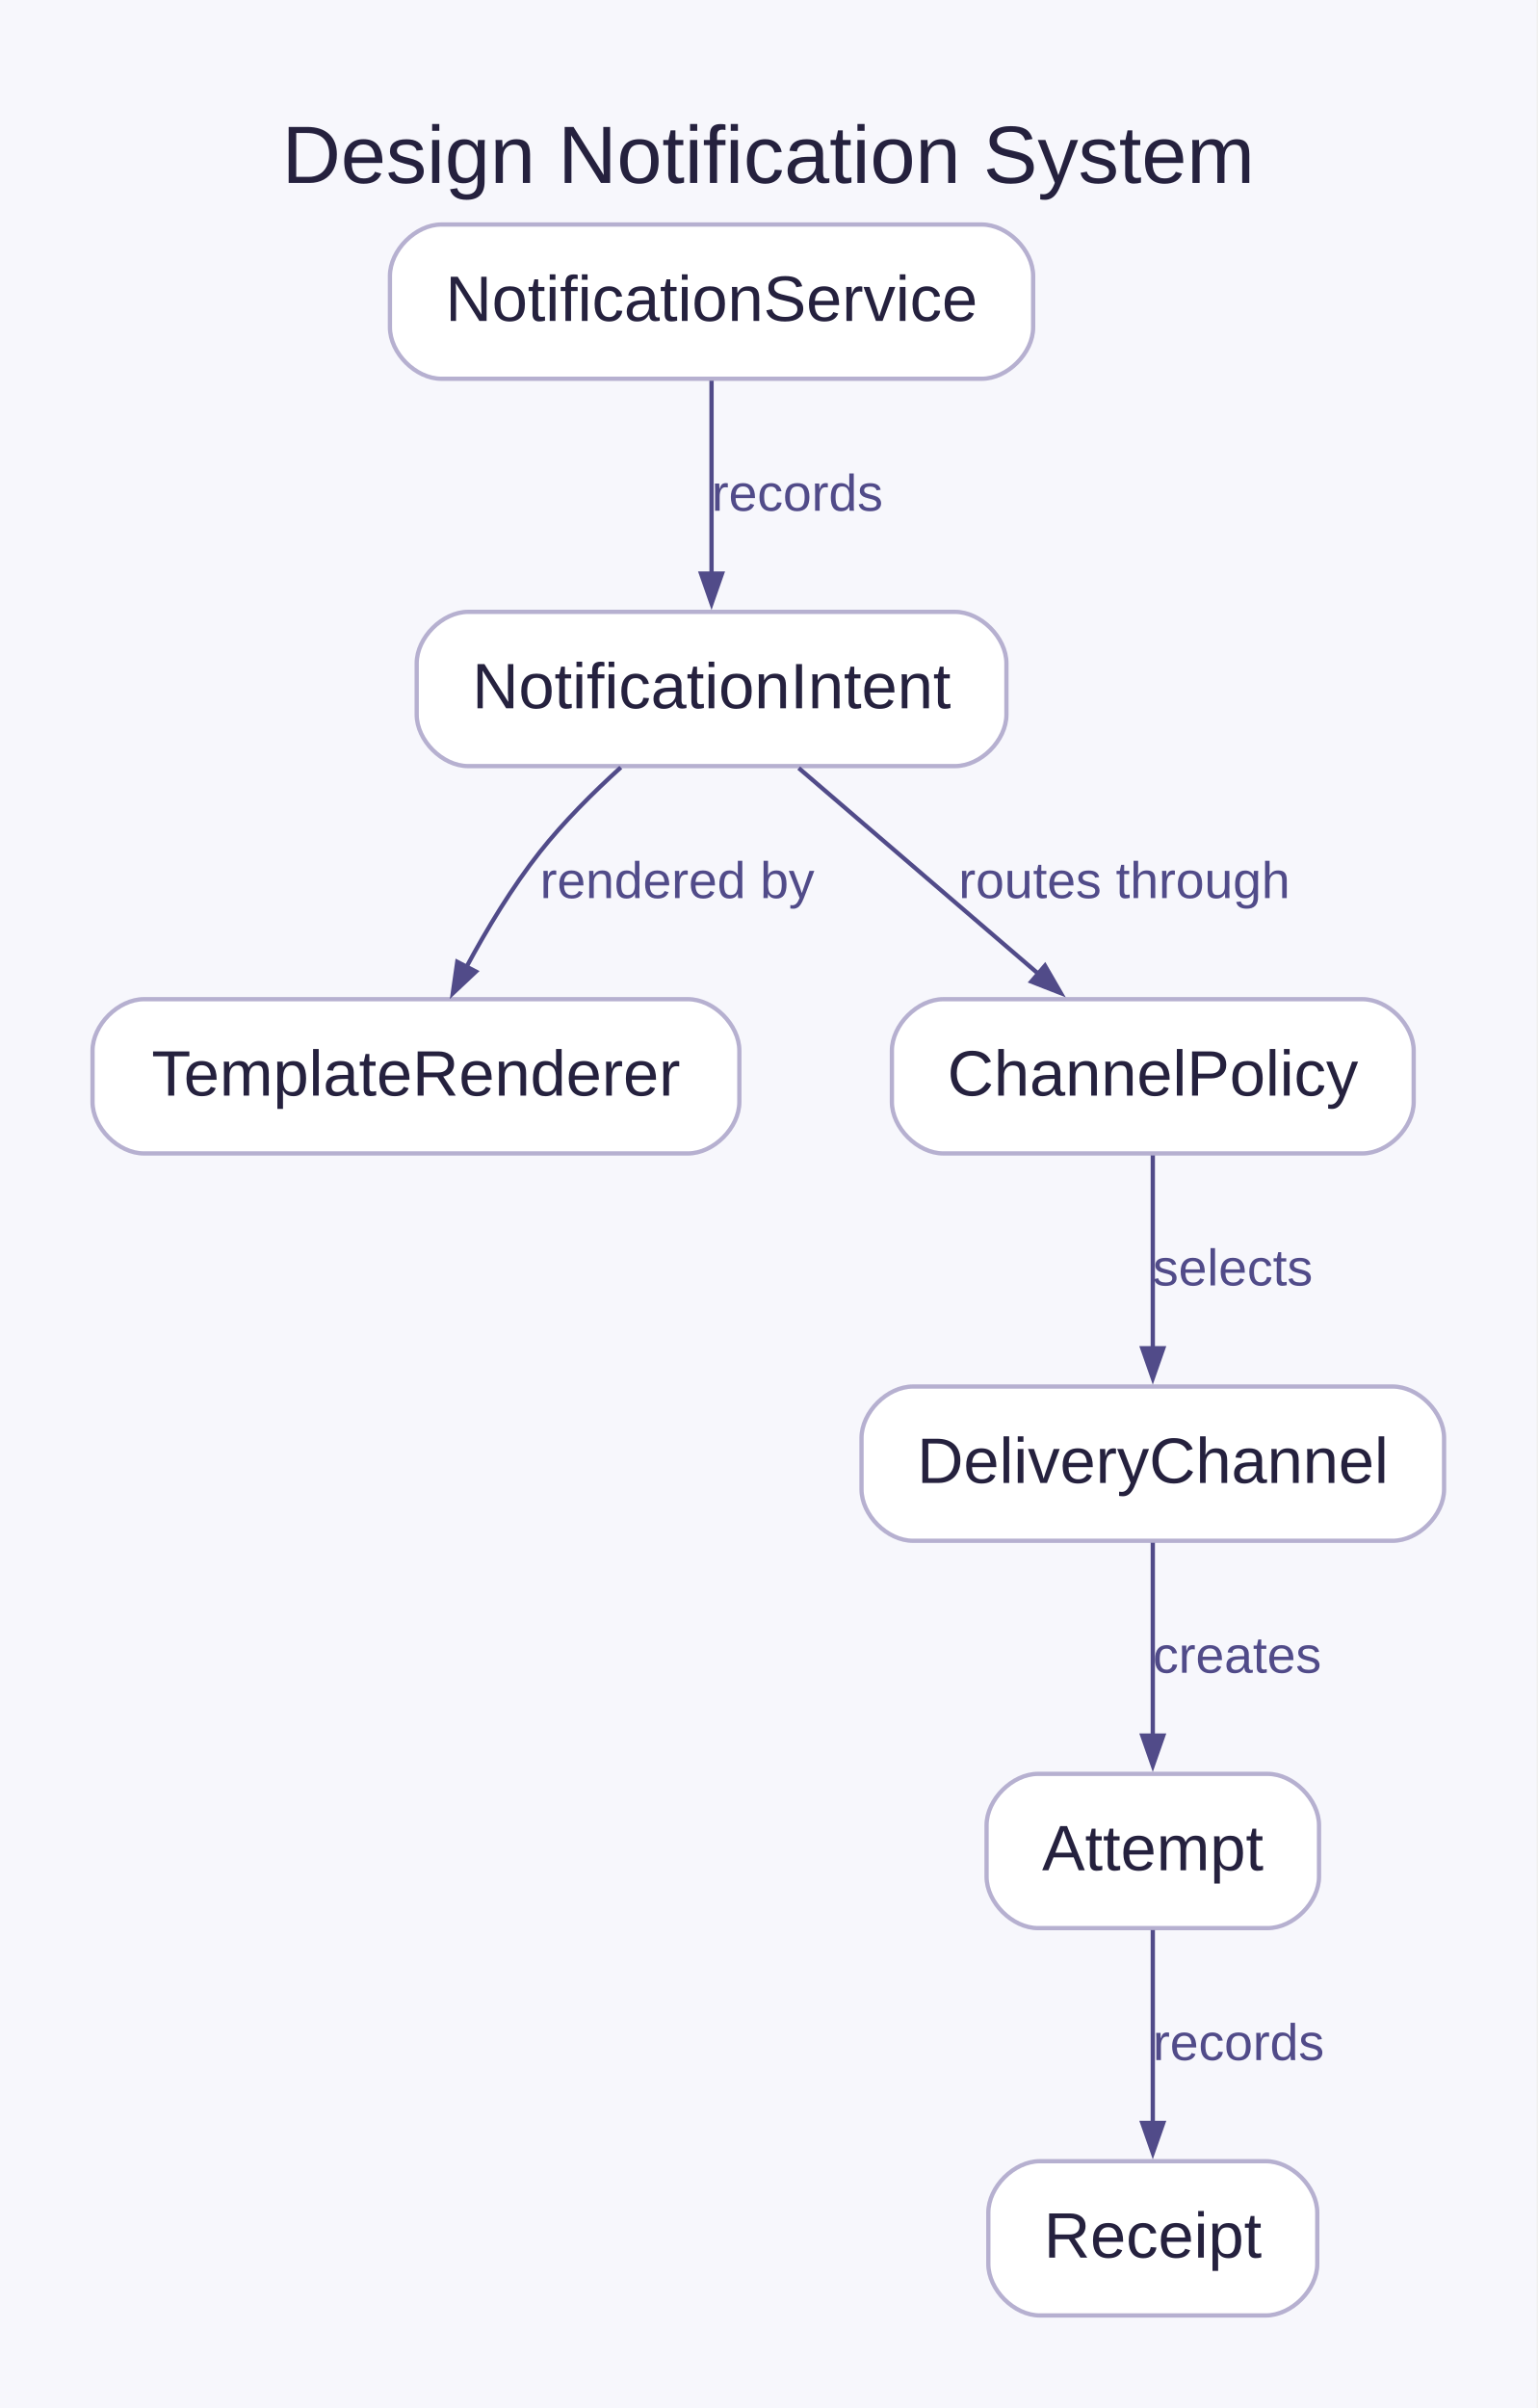
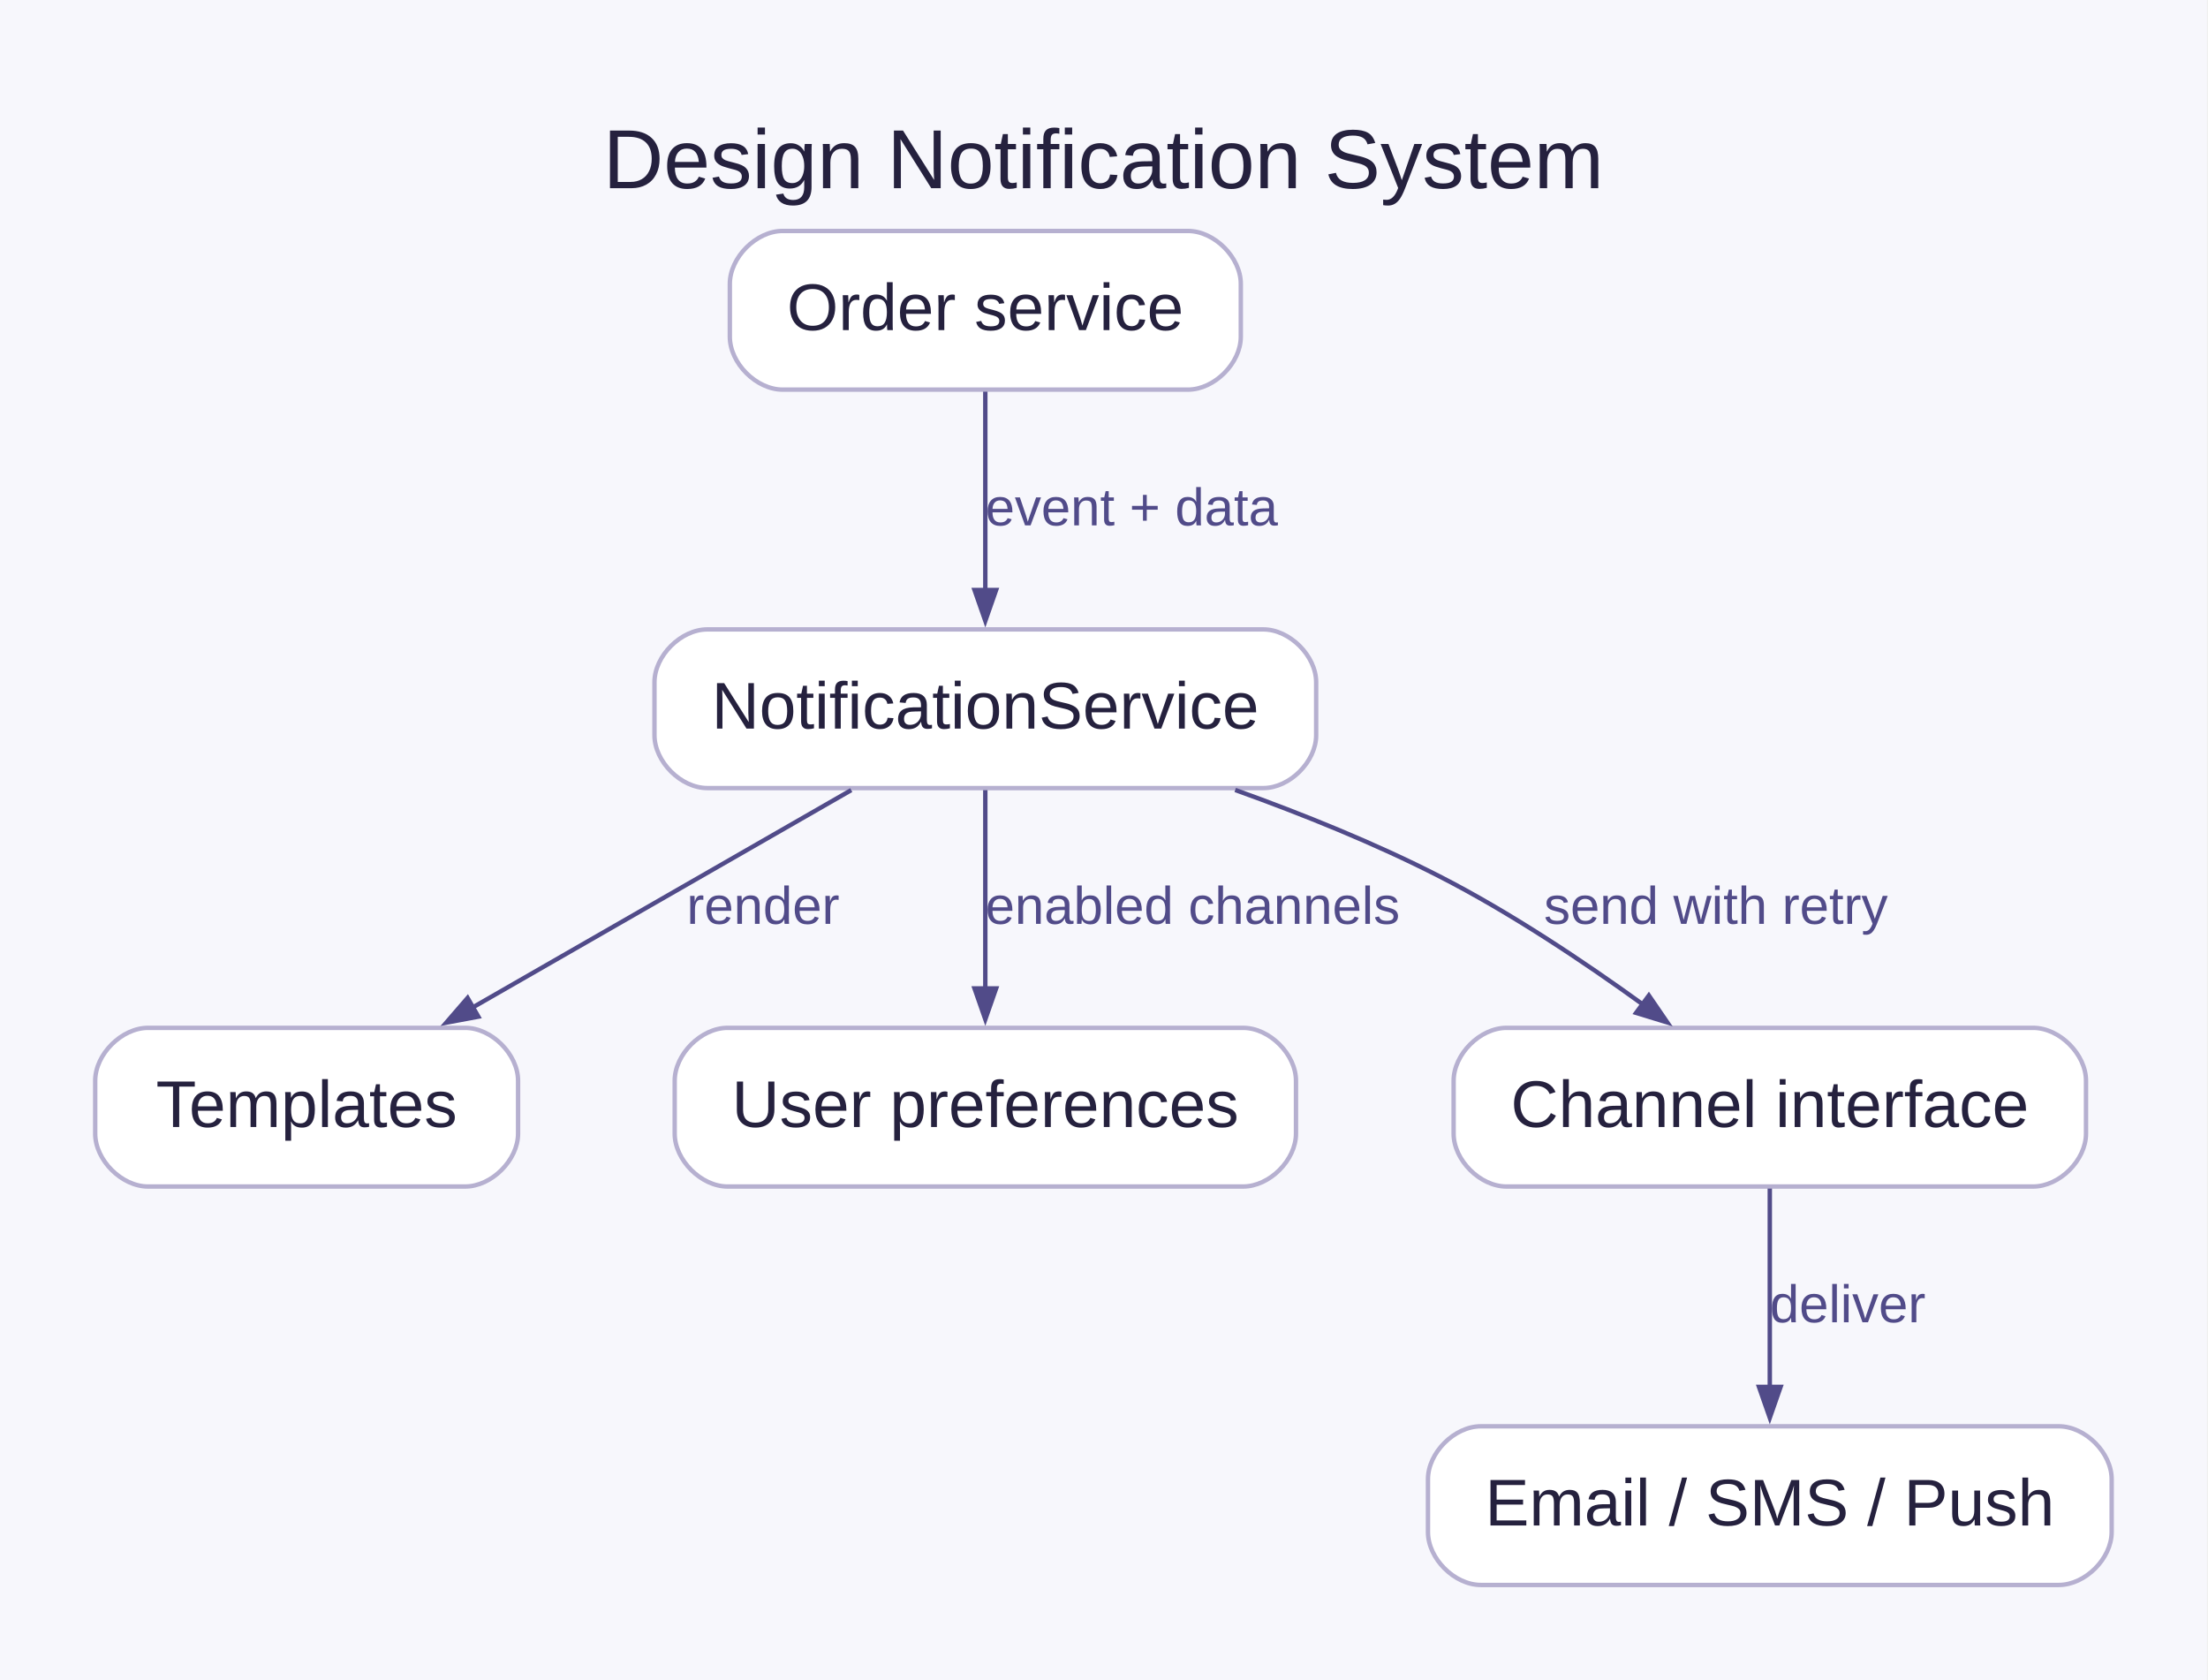
- <svg xmlns="http://www.w3.org/2000/svg" width="359pt" height="562pt" viewBox="0.00 0.00 359.00 562.00" role="img" aria-labelledby="answer-title answer-desc">
-   <g id="graph0" class="graph" transform="scale(1 1) rotate(0) translate(21.6 540.4)">
-     <polygon fill="#f7f7fc" stroke="none" points="-21.6,21.6 -21.6,-540.4 337.08,-540.4 337.08,21.6 -21.6,21.6" />
-     <text xml:space="preserve" text-anchor="middle" x="157.74" y="-497.7" font-family="Arial" font-size="19.00" fill="#25213e">Design Notification System</text>
+ <svg xmlns="http://www.w3.org/2000/svg" width="501pt" height="381pt" viewBox="0.00 0.00 501.00 381.00" role="img" aria-labelledby="answer-title answer-desc">
+   <g id="graph0" class="graph" transform="scale(1 1) rotate(0) translate(21.6 359.6)">
+     <polygon fill="#f7f7fc" stroke="none" points="-21.6,21.6 -21.6,-359.6 479.14,-359.6 479.14,21.6 -21.6,21.6" />
+     <text xml:space="preserve" text-anchor="middle" x="228.77" y="-316.9" font-family="Arial" font-size="19.00" fill="#25213e">Design Notification System</text>
    <g id="node1" class="node">
-       <path fill="#ffffff" stroke="#b6b0d0" d="M207.56,-488C207.56,-488 81.42,-488 81.42,-488 75.42,-488 69.42,-482 69.42,-476 69.42,-476 69.42,-464 69.42,-464 69.42,-458 75.42,-452 81.42,-452 81.42,-452 207.56,-452 207.56,-452 213.56,-452 219.56,-458 219.56,-464 219.56,-464 219.56,-476 219.56,-476 219.56,-482 213.56,-488 207.56,-488" />
-       <text xml:space="preserve" text-anchor="middle" x="144.49" y="-465.5" font-family="Arial" font-size="15.00" fill="#25213e">NotificationService</text>
+       <path fill="#ffffff" stroke="#b6b0d0" d="M247.94,-307.2C247.94,-307.2 156,-307.2 156,-307.2 150,-307.2 144,-301.2 144,-295.2 144,-295.2 144,-283.2 144,-283.2 144,-277.2 150,-271.2 156,-271.2 156,-271.2 247.94,-271.2 247.94,-271.2 253.94,-271.2 259.94,-277.2 259.94,-283.2 259.94,-283.2 259.94,-295.2 259.94,-295.2 259.94,-301.2 253.94,-307.2 247.94,-307.2" />
+       <text xml:space="preserve" text-anchor="middle" x="201.97" y="-284.7" font-family="Arial" font-size="15.00" fill="#25213e">Order service</text>
    </g>
    <g id="node2" class="node">
-       <path fill="#ffffff" stroke="#b6b0d0" d="M201.32,-397.6C201.32,-397.6 87.67,-397.6 87.67,-397.6 81.67,-397.6 75.67,-391.6 75.67,-385.6 75.67,-385.6 75.67,-373.6 75.67,-373.6 75.67,-367.6 81.67,-361.6 87.67,-361.6 87.67,-361.6 201.32,-361.6 201.32,-361.6 207.32,-361.6 213.32,-367.6 213.32,-373.6 213.32,-373.6 213.32,-385.6 213.32,-385.6 213.32,-391.6 207.32,-397.6 201.32,-397.6" />
-       <text xml:space="preserve" text-anchor="middle" x="144.49" y="-375.1" font-family="Arial" font-size="15.00" fill="#25213e">NotificationIntent</text>
+       <path fill="#ffffff" stroke="#b6b0d0" d="M265.04,-216.8C265.04,-216.8 138.9,-216.8 138.9,-216.8 132.9,-216.8 126.9,-210.8 126.9,-204.8 126.9,-204.8 126.9,-192.8 126.9,-192.8 126.9,-186.8 132.9,-180.8 138.9,-180.8 138.9,-180.8 265.04,-180.8 265.04,-180.8 271.04,-180.8 277.04,-186.8 277.04,-192.8 277.04,-192.8 277.04,-204.8 277.04,-204.8 277.04,-210.8 271.04,-216.8 265.04,-216.8" />
+       <text xml:space="preserve" text-anchor="middle" x="201.97" y="-194.3" font-family="Arial" font-size="15.00" fill="#25213e">NotificationService</text>
    </g>
    <g id="edge1" class="edge">
-       <path fill="none" stroke="#514b89" d="M144.49,-451.54C144.49,-438.58 144.49,-420.72 144.49,-406.16" />
-       <polygon fill="#514b89" stroke="#514b89" points="146.94,-406.54 144.49,-399.54 142.04,-406.54 146.94,-406.54" />
-       <text xml:space="preserve" text-anchor="middle" x="164.5" y="-421.2" font-family="Arial" font-size="12.00" fill="#514b89">records</text>
+       <path fill="none" stroke="#514b89" d="M201.97,-270.74C201.97,-257.78 201.97,-239.92 201.97,-225.36" />
+       <polygon fill="#514b89" stroke="#514b89" points="204.42,-225.74 201.97,-218.74 199.52,-225.74 204.42,-225.74" />
+       <text xml:space="preserve" text-anchor="middle" x="235.17" y="-240.4" font-family="Arial" font-size="12.00" fill="#514b89">event + data</text>
    </g>
    <g id="node3" class="node">
-       <path fill="#ffffff" stroke="#b6b0d0" d="M138.98,-307.2C138.98,-307.2 12,-307.2 12,-307.2 6,-307.2 0,-301.2 0,-295.2 0,-295.2 0,-283.2 0,-283.2 0,-277.2 6,-271.2 12,-271.2 12,-271.2 138.98,-271.2 138.98,-271.2 144.98,-271.2 150.98,-277.2 150.98,-283.2 150.98,-283.2 150.98,-295.2 150.98,-295.2 150.98,-301.2 144.98,-307.2 138.98,-307.2" />
-       <text xml:space="preserve" text-anchor="middle" x="75.49" y="-284.7" font-family="Arial" font-size="15.00" fill="#25213e">TemplateRenderer</text>
+       <path fill="#ffffff" stroke="#b6b0d0" d="M83.95,-126.4C83.95,-126.4 12,-126.4 12,-126.4 6,-126.4 0,-120.4 0,-114.4 0,-114.4 0,-102.4 0,-102.4 0,-96.4 6,-90.4 12,-90.4 12,-90.4 83.95,-90.4 83.95,-90.4 89.95,-90.4 95.95,-96.4 95.95,-102.4 95.95,-102.4 95.95,-114.4 95.95,-114.4 95.95,-120.4 89.95,-126.4 83.95,-126.4" />
+       <text xml:space="preserve" text-anchor="middle" x="47.97" y="-103.9" font-family="Arial" font-size="15.00" fill="#25213e">Templates</text>
    </g>
    <g id="edge2" class="edge">
-       <path fill="none" stroke="#514b89" d="M123.31,-361.29C116.83,-355.42 109.97,-348.58 104.45,-341.6 97.96,-333.4 92.04,-323.56 87.27,-314.7" />
-       <polygon fill="#514b89" stroke="#514b89" points="89.49,-313.65 84.09,-308.57 85.14,-315.91 89.49,-313.65" />
-       <text xml:space="preserve" text-anchor="middle" x="136.47" y="-330.8" font-family="Arial" font-size="12.00" fill="#514b89">rendered by</text>
+       <path fill="none" stroke="#514b89" d="M171.55,-180.34C146.87,-166.17 111.97,-146.13 85.55,-130.97" />
+       <polygon fill="#514b89" stroke="#514b89" points="86.94,-128.94 79.65,-127.58 84.5,-133.19 86.94,-128.94" />
+       <text xml:space="preserve" text-anchor="middle" x="151.54" y="-150" font-family="Arial" font-size="12.00" fill="#514b89">render</text>
    </g>
    <g id="node4" class="node">
-       <path fill="#ffffff" stroke="#b6b0d0" d="M296.39,-307.2C296.39,-307.2 198.59,-307.2 198.59,-307.2 192.59,-307.2 186.59,-301.2 186.59,-295.2 186.59,-295.2 186.59,-283.2 186.59,-283.2 186.59,-277.2 192.59,-271.2 198.59,-271.2 198.59,-271.2 296.39,-271.2 296.39,-271.2 302.39,-271.2 308.39,-277.2 308.39,-283.2 308.39,-283.2 308.39,-295.2 308.39,-295.2 308.39,-301.2 302.39,-307.2 296.39,-307.2" />
-       <text xml:space="preserve" text-anchor="middle" x="247.49" y="-284.7" font-family="Arial" font-size="15.00" fill="#25213e">ChannelPolicy</text>
+       <path fill="#ffffff" stroke="#b6b0d0" d="M260.46,-126.4C260.46,-126.4 143.49,-126.4 143.49,-126.4 137.49,-126.4 131.49,-120.4 131.49,-114.4 131.49,-114.4 131.49,-102.4 131.49,-102.4 131.49,-96.4 137.49,-90.4 143.49,-90.4 143.49,-90.4 260.46,-90.4 260.46,-90.4 266.46,-90.4 272.46,-96.4 272.46,-102.4 272.46,-102.4 272.46,-114.4 272.46,-114.4 272.46,-120.4 266.46,-126.4 260.46,-126.4" />
+       <text xml:space="preserve" text-anchor="middle" x="201.97" y="-103.9" font-family="Arial" font-size="15.00" fill="#25213e">User preferences</text>
    </g>
    <g id="edge3" class="edge">
-       <path fill="none" stroke="#514b89" d="M164.84,-361.14C180.92,-347.33 203.5,-327.96 220.99,-312.94" />
-       <polygon fill="#514b89" stroke="#514b89" points="222.32,-315.03 226.03,-308.61 219.13,-311.31 222.32,-315.03" />
-       <text xml:space="preserve" text-anchor="middle" x="240.85" y="-330.8" font-family="Arial" font-size="12.00" fill="#514b89">routes through</text>
+       <path fill="none" stroke="#514b89" d="M201.97,-180.34C201.97,-167.38 201.97,-149.52 201.97,-134.96" />
+       <polygon fill="#514b89" stroke="#514b89" points="204.42,-135.34 201.97,-128.34 199.52,-135.34 204.42,-135.34" />
+       <text xml:space="preserve" text-anchor="middle" x="249.01" y="-150" font-family="Arial" font-size="12.00" fill="#514b89">enabled channels</text>
    </g>
    <g id="node5" class="node">
-       <path fill="#ffffff" stroke="#b6b0d0" d="M303.48,-216.8C303.48,-216.8 191.5,-216.8 191.5,-216.8 185.5,-216.8 179.5,-210.8 179.5,-204.8 179.5,-204.8 179.5,-192.8 179.5,-192.8 179.5,-186.8 185.5,-180.8 191.5,-180.8 191.5,-180.8 303.48,-180.8 303.48,-180.8 309.48,-180.8 315.48,-186.8 315.48,-192.8 315.48,-192.8 315.48,-204.8 315.48,-204.8 315.48,-210.8 309.48,-216.8 303.48,-216.8" />
-       <text xml:space="preserve" text-anchor="middle" x="247.49" y="-194.3" font-family="Arial" font-size="15.00" fill="#25213e">DeliveryChannel</text>
+       <path fill="#ffffff" stroke="#b6b0d0" d="M439.72,-126.4C439.72,-126.4 320.23,-126.4 320.23,-126.4 314.23,-126.4 308.23,-120.4 308.23,-114.4 308.23,-114.4 308.23,-102.4 308.23,-102.4 308.23,-96.4 314.23,-90.4 320.23,-90.4 320.23,-90.4 439.72,-90.4 439.72,-90.4 445.72,-90.4 451.72,-96.4 451.72,-102.4 451.72,-102.4 451.72,-114.4 451.72,-114.4 451.72,-120.4 445.72,-126.4 439.72,-126.4" />
+       <text xml:space="preserve" text-anchor="middle" x="379.97" y="-103.9" font-family="Arial" font-size="15.00" fill="#25213e">Channel interface</text>
    </g>
    <g id="edge4" class="edge">
-       <path fill="none" stroke="#514b89" d="M247.49,-270.74C247.49,-257.78 247.49,-239.92 247.49,-225.36" />
-       <polygon fill="#514b89" stroke="#514b89" points="249.94,-225.74 247.49,-218.74 245.04,-225.74 249.94,-225.74" />
-       <text xml:space="preserve" text-anchor="middle" x="266.16" y="-240.4" font-family="Arial" font-size="12.00" fill="#514b89">selects</text>
+       <path fill="none" stroke="#514b89" d="M258.67,-180.37C274.03,-174.86 290.43,-168.24 304.97,-160.8 321.01,-152.6 337.65,-141.49 351.17,-131.71" />
+       <polygon fill="#514b89" stroke="#514b89" points="352.53,-133.75 356.72,-127.63 349.63,-129.8 352.53,-133.75" />
+       <text xml:space="preserve" text-anchor="middle" x="367.73" y="-150" font-family="Arial" font-size="12.00" fill="#514b89">send with retry</text>
    </g>
    <g id="node6" class="node">
-       <path fill="#ffffff" stroke="#b6b0d0" d="M274.29,-126.4C274.29,-126.4 220.69,-126.4 220.69,-126.4 214.69,-126.4 208.69,-120.4 208.69,-114.4 208.69,-114.4 208.69,-102.4 208.69,-102.4 208.69,-96.4 214.69,-90.4 220.69,-90.4 220.69,-90.4 274.29,-90.4 274.29,-90.4 280.29,-90.4 286.29,-96.4 286.29,-102.4 286.29,-102.4 286.29,-114.4 286.29,-114.4 286.29,-120.4 280.29,-126.4 274.29,-126.4" />
-       <text xml:space="preserve" text-anchor="middle" x="247.49" y="-103.9" font-family="Arial" font-size="15.00" fill="#25213e">Attempt</text>
+       <path fill="#ffffff" stroke="#b6b0d0" d="M445.54,-36C445.54,-36 314.41,-36 314.41,-36 308.41,-36 302.41,-30 302.41,-24 302.41,-24 302.41,-12 302.41,-12 302.41,-6 308.41,0 314.41,0 314.41,0 445.54,0 445.54,0 451.54,0 457.54,-6 457.54,-12 457.54,-12 457.54,-24 457.54,-24 457.54,-30 451.54,-36 445.54,-36" />
+       <text xml:space="preserve" text-anchor="middle" x="379.97" y="-13.5" font-family="Arial" font-size="15.00" fill="#25213e">Email / SMS / Push</text>
    </g>
    <g id="edge5" class="edge">
-       <path fill="none" stroke="#514b89" d="M247.49,-180.34C247.49,-167.38 247.49,-149.52 247.49,-134.96" />
-       <polygon fill="#514b89" stroke="#514b89" points="249.94,-135.34 247.49,-128.34 245.04,-135.34 249.94,-135.34" />
-       <text xml:space="preserve" text-anchor="middle" x="267.17" y="-150" font-family="Arial" font-size="12.00" fill="#514b89">creates</text>
-     </g>
-     <g id="node7" class="node">
-       <path fill="#ffffff" stroke="#b6b0d0" d="M273.88,-36C273.88,-36 221.1,-36 221.1,-36 215.1,-36 209.1,-30 209.1,-24 209.1,-24 209.1,-12 209.1,-12 209.1,-6 215.1,0 221.1,0 221.1,0 273.88,0 273.88,0 279.88,0 285.88,-6 285.88,-12 285.88,-12 285.88,-24 285.88,-24 285.88,-30 279.88,-36 273.88,-36" />
-       <text xml:space="preserve" text-anchor="middle" x="247.49" y="-13.5" font-family="Arial" font-size="15.00" fill="#25213e">Receipt</text>
-     </g>
-     <g id="edge6" class="edge">
-       <path fill="none" stroke="#514b89" d="M247.49,-89.94C247.49,-76.98 247.49,-59.12 247.49,-44.56" />
-       <polygon fill="#514b89" stroke="#514b89" points="249.94,-44.94 247.49,-37.94 245.04,-44.94 249.94,-44.94" />
-       <text xml:space="preserve" text-anchor="middle" x="267.5" y="-59.6" font-family="Arial" font-size="12.00" fill="#514b89">records</text>
+       <path fill="none" stroke="#514b89" d="M379.97,-89.94C379.97,-76.98 379.97,-59.12 379.97,-44.56" />
+       <polygon fill="#514b89" stroke="#514b89" points="382.42,-44.94 379.97,-37.94 377.52,-44.94 382.42,-44.94" />
+       <text xml:space="preserve" text-anchor="middle" x="397.65" y="-59.6" font-family="Arial" font-size="12.00" fill="#514b89">deliver</text>
    </g>
  </g>
</svg>
